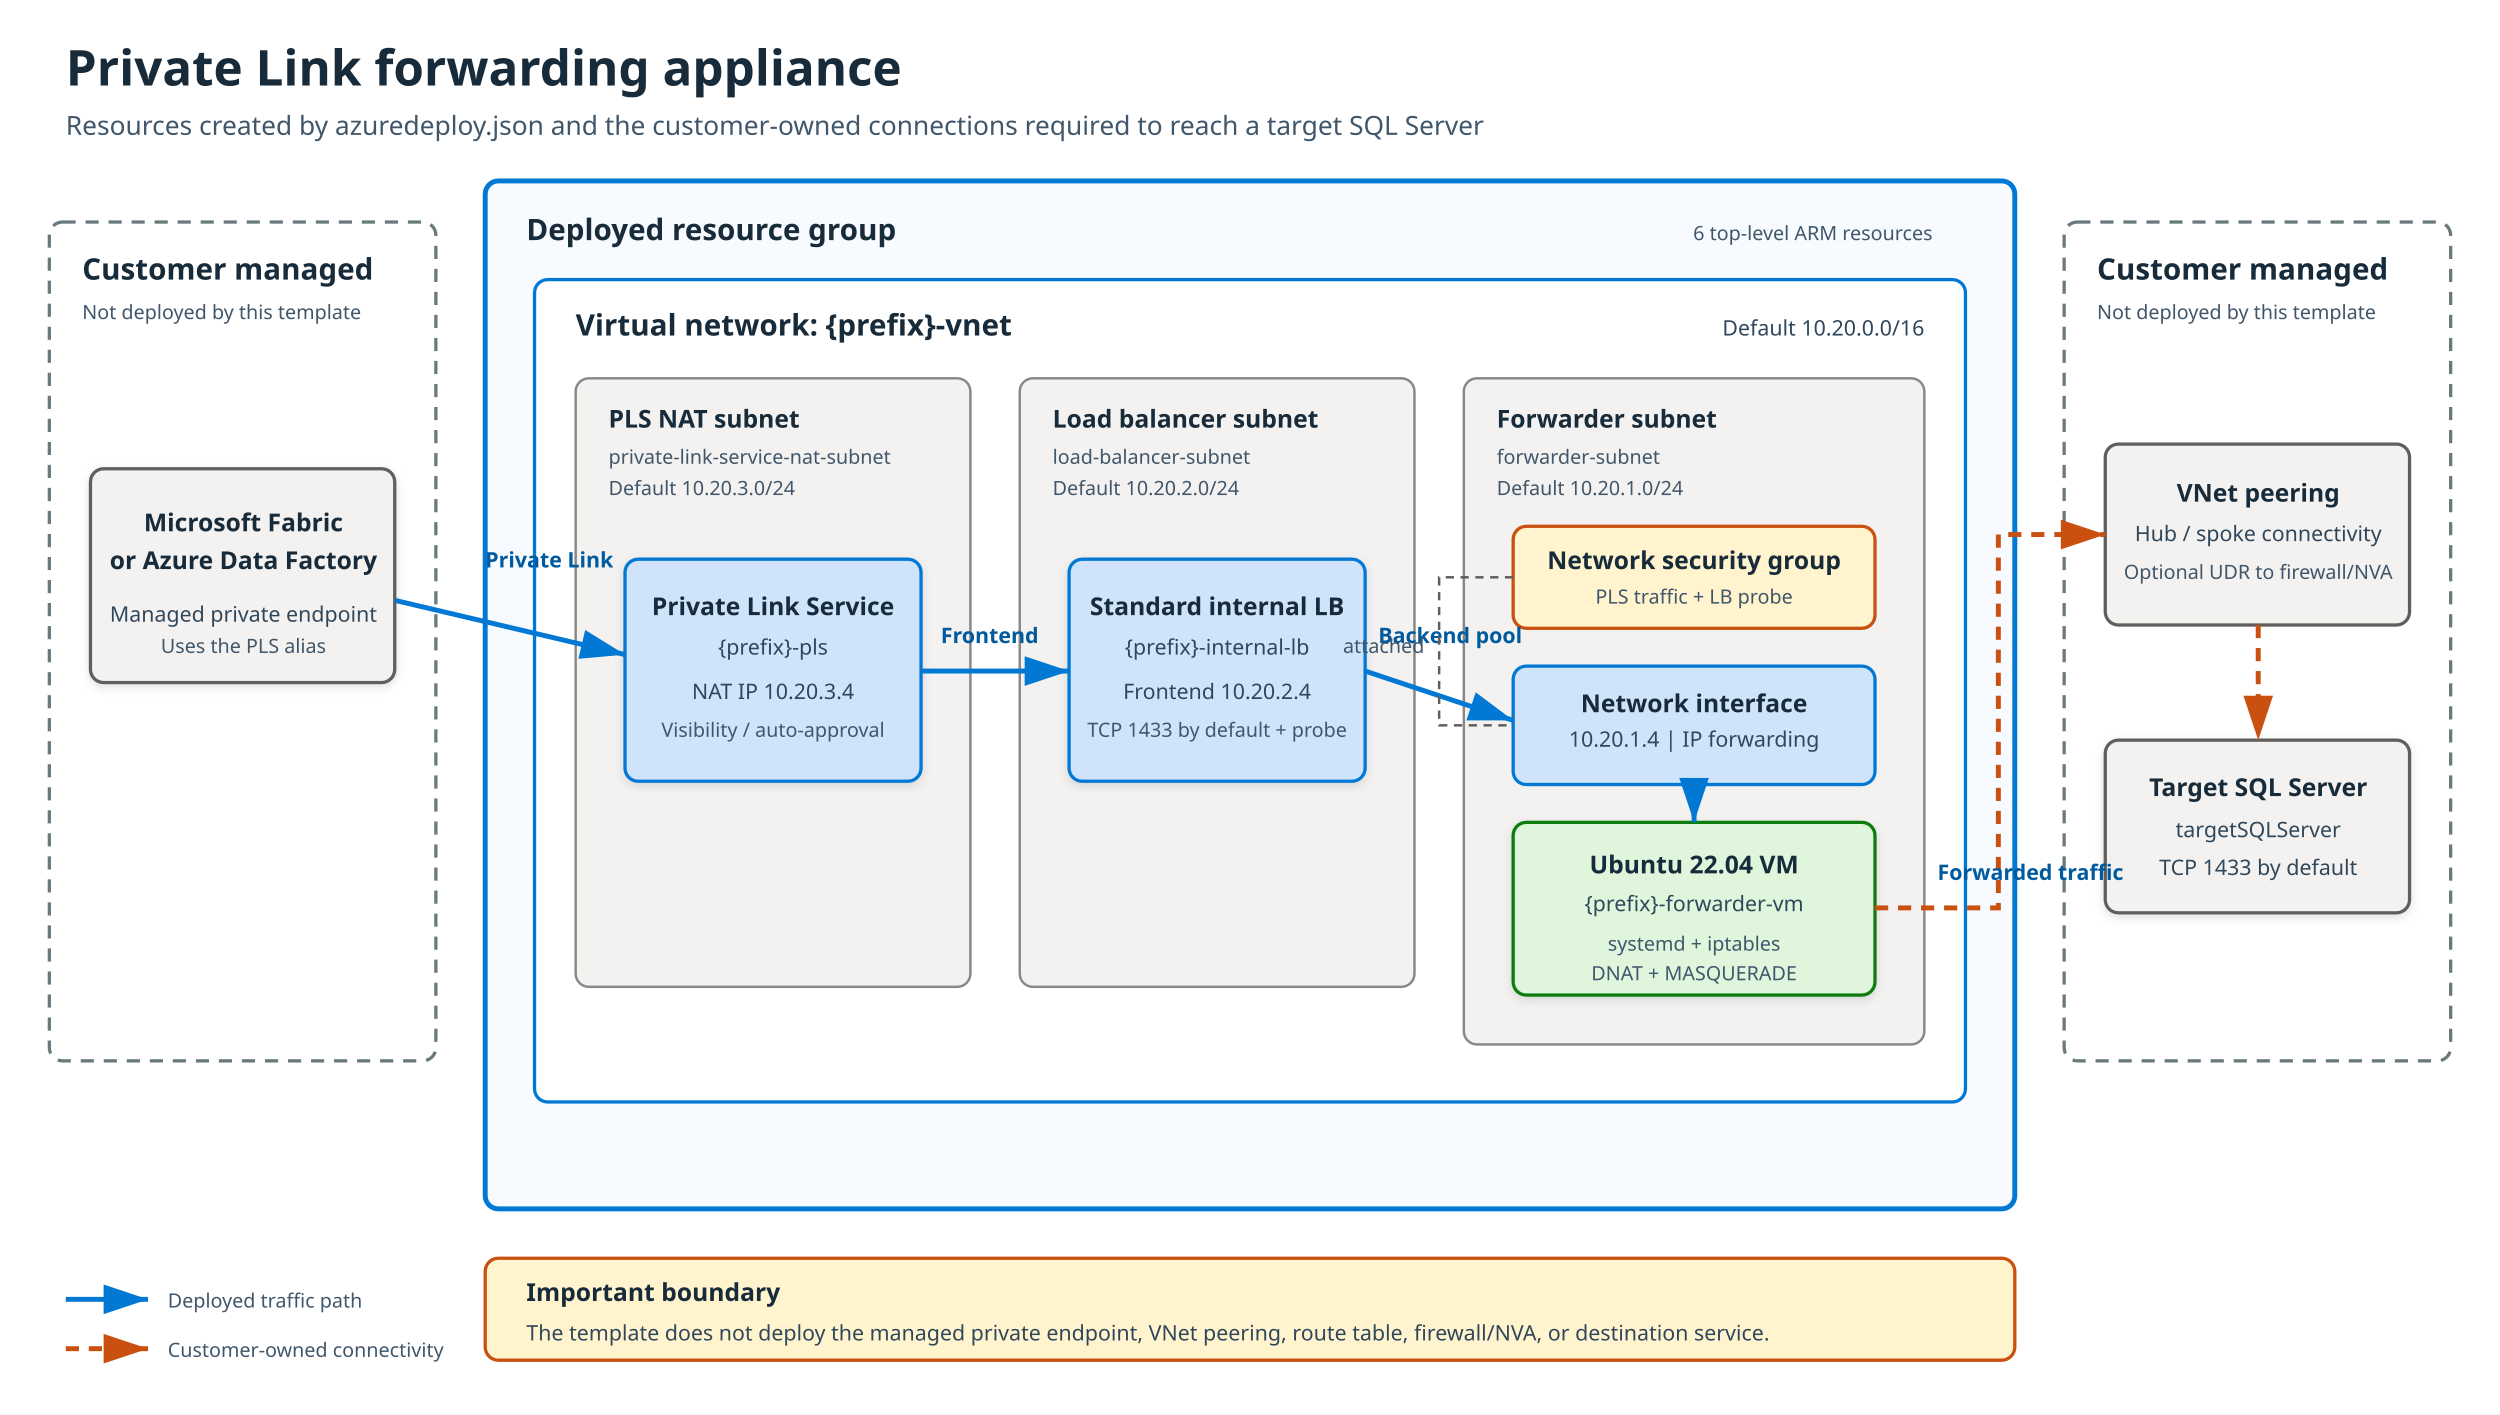
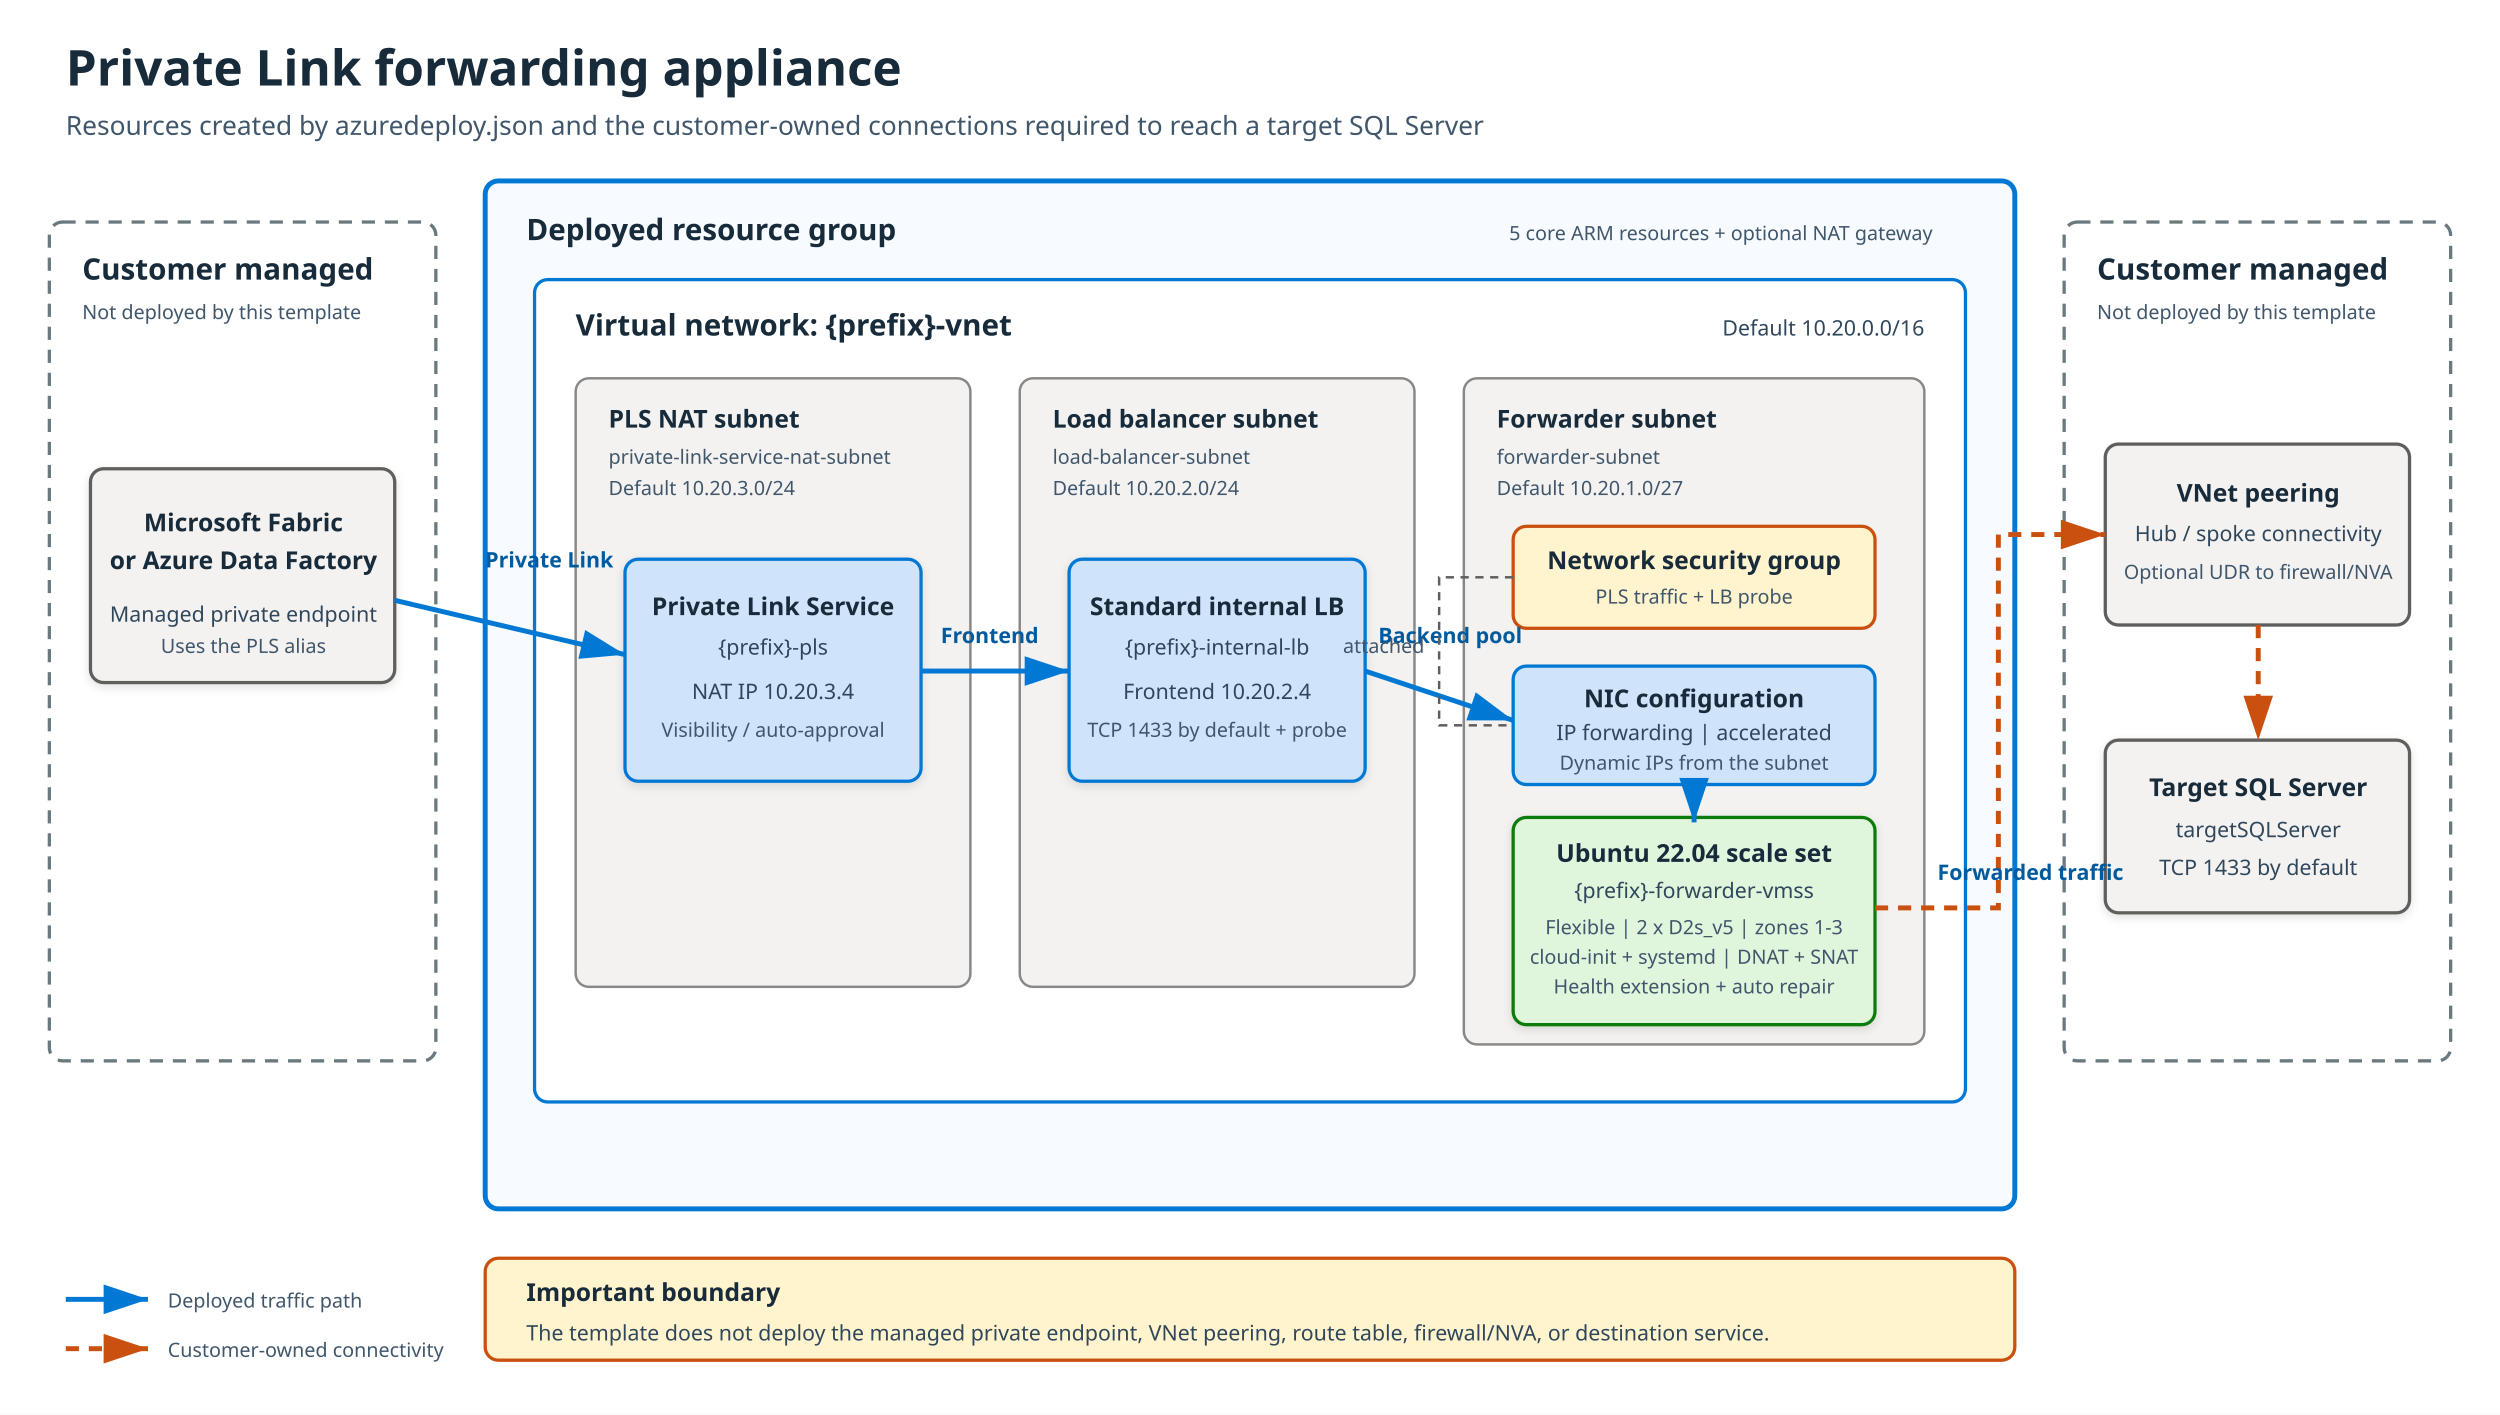
<svg xmlns="http://www.w3.org/2000/svg" width="1520" height="860" viewBox="0 0 1520 860" role="img" aria-labelledby="title description">
  <defs>
    <marker id="arrow-blue" markerWidth="10" markerHeight="10" refX="9" refY="3" orient="auto" markerUnits="strokeWidth">
      <path d="M0,0 L0,6 L9,3 z" fill="#0078d4" />
    </marker>
    <marker id="arrow-orange" markerWidth="10" markerHeight="10" refX="9" refY="3" orient="auto" markerUnits="strokeWidth">
      <path d="M0,0 L0,6 L9,3 z" fill="#ca5010" />
    </marker>
    <filter id="shadow" x="-10%" y="-10%" width="120%" height="120%">
      <feDropShadow dx="0" dy="2" stdDeviation="3" flood-color="#000000" flood-opacity="0.12" />
    </filter>
    <style>
      .title { font: 700 30px 'Segoe UI', sans-serif; fill: #172b3a; }
      .subtitle { font: 16px 'Segoe UI', sans-serif; fill: #40566b; }
      .section { font: 700 18px 'Segoe UI', sans-serif; fill: #172b3a; }
      .label { font: 600 15px 'Segoe UI', sans-serif; fill: #172b3a; }
      .detail { font: 13px 'Segoe UI', sans-serif; fill: #30475b; }
      .small { font: 12px 'Segoe UI', sans-serif; fill: #40566b; }
      .flow { font: 600 13px 'Segoe UI', sans-serif; fill: #005a9e; }
      .external { fill: #ffffff; stroke: #69797e; stroke-width: 2; stroke-dasharray: 8 6; }
      .resource-group { fill: #f7fbff; stroke: #0078d4; stroke-width: 3; }
      .vnet { fill: #ffffff; stroke: #0078d4; stroke-width: 2; }
      .subnet { fill: #f3f2f1; stroke: #8a8886; stroke-width: 1.5; }
      .network { fill: #cfe4fa; stroke: #0078d4; stroke-width: 2; }
      .compute { fill: #dff6dd; stroke: #107c10; stroke-width: 2; }
      .security { fill: #fff4ce; stroke: #ca5010; stroke-width: 2; }
      .customer { fill: #f3f2f1; stroke: #605e5c; stroke-width: 2; }
      .arrow { fill: none; stroke: #0078d4; stroke-width: 3; marker-end: url(#arrow-blue); }
      .customer-arrow { fill: none; stroke: #ca5010; stroke-width: 3; stroke-dasharray: 8 6; marker-end: url(#arrow-orange); }
      .association { fill: none; stroke: #605e5c; stroke-width: 1.5; stroke-dasharray: 5 4; }
    </style>
  </defs>
  <rect width="1520" height="860" fill="#ffffff" />
  <text x="40" y="52" class="title">Private Link forwarding appliance</text>
  <text x="40" y="82" class="subtitle">Resources created by azuredeploy.json and the customer-owned connections required to reach a target SQL Server</text>
  <rect x="30" y="135" width="235" height="510" rx="8" class="external" />
  <text x="50" y="170" class="section">Customer managed</text>
  <text x="50" y="194" class="small">Not deployed by this template</text>
  <rect x="55" y="285" width="185" height="130" rx="8" class="customer" filter="url(#shadow)" />
  <text x="148" y="323" text-anchor="middle" class="label">Microsoft Fabric</text>
  <text x="148" y="346" text-anchor="middle" class="label">or Azure Data Factory</text>
  <text x="148" y="378" text-anchor="middle" class="detail">Managed private endpoint</text>
  <text x="148" y="397" text-anchor="middle" class="small">Uses the PLS alias</text>
  <rect x="295" y="110" width="930" height="625" rx="8" class="resource-group" />
  <text x="320" y="146" class="section">Deployed resource group</text>
-   <text x="1175" y="146" text-anchor="end" class="small">6 top-level ARM resources</text>
+   <text x="1175" y="146" text-anchor="end" class="small">5 core ARM resources + optional NAT gateway</text>
  <rect x="325" y="170" width="870" height="500" rx="8" class="vnet" />
  <text x="350" y="204" class="section">Virtual network: {prefix}-vnet</text>
  <text x="1170" y="204" text-anchor="end" class="detail">Default 10.20.0.0/16</text>
  <rect x="350" y="230" width="240" height="370" rx="8" class="subnet" />
  <text x="370" y="260" class="label">PLS NAT subnet</text>
  <text x="370" y="282" class="small">private-link-service-nat-subnet</text>
  <text x="370" y="301" class="small">Default 10.20.3.0/24</text>
  <rect x="380" y="340" width="180" height="135" rx="8" class="network" filter="url(#shadow)" />
  <text x="470" y="374" text-anchor="middle" class="label">Private Link Service</text>
  <text x="470" y="398" text-anchor="middle" class="detail">{prefix}-pls</text>
  <text x="470" y="425" text-anchor="middle" class="detail">NAT IP 10.20.3.4</text>
  <text x="470" y="448" text-anchor="middle" class="small">Visibility / auto-approval</text>
  <rect x="620" y="230" width="240" height="370" rx="8" class="subnet" />
  <text x="640" y="260" class="label">Load balancer subnet</text>
  <text x="640" y="282" class="small">load-balancer-subnet</text>
  <text x="640" y="301" class="small">Default 10.20.2.0/24</text>
  <rect x="650" y="340" width="180" height="135" rx="8" class="network" filter="url(#shadow)" />
  <text x="740" y="374" text-anchor="middle" class="label">Standard internal LB</text>
  <text x="740" y="398" text-anchor="middle" class="detail">{prefix}-internal-lb</text>
  <text x="740" y="425" text-anchor="middle" class="detail">Frontend 10.20.2.4</text>
  <text x="740" y="448" text-anchor="middle" class="small">TCP 1433 by default + probe</text>
  <rect x="890" y="230" width="280" height="405" rx="8" class="subnet" />
  <text x="910" y="260" class="label">Forwarder subnet</text>
  <text x="910" y="282" class="small">forwarder-subnet</text>
-   <text x="910" y="301" class="small">Default 10.20.1.0/24</text>
+   <text x="910" y="301" class="small">Default 10.20.1.0/27</text>
  <rect x="920" y="320" width="220" height="62" rx="8" class="security" />
  <text x="1030" y="346" text-anchor="middle" class="label">Network security group</text>
  <text x="1030" y="367" text-anchor="middle" class="small">PLS traffic + LB probe</text>
  <rect x="920" y="405" width="220" height="72" rx="8" class="network" />
-   <text x="1030" y="433" text-anchor="middle" class="label">Network interface</text>
-   <text x="1030" y="454" text-anchor="middle" class="detail">10.20.1.4 | IP forwarding</text>
-   <rect x="920" y="500" width="220" height="105" rx="8" class="compute" filter="url(#shadow)" />
-   <text x="1030" y="531" text-anchor="middle" class="label">Ubuntu 22.04 VM</text>
-   <text x="1030" y="554" text-anchor="middle" class="detail">{prefix}-forwarder-vm</text>
-   <text x="1030" y="578" text-anchor="middle" class="small">systemd + iptables</text>
-   <text x="1030" y="596" text-anchor="middle" class="small">DNAT + MASQUERADE</text>
+   <text x="1030" y="430" text-anchor="middle" class="label">NIC configuration</text>
+   <text x="1030" y="450" text-anchor="middle" class="detail">IP forwarding | accelerated</text>
+   <text x="1030" y="468" text-anchor="middle" class="small">Dynamic IPs from the subnet</text>
+   <rect x="920" y="497" width="220" height="126" rx="8" class="compute" filter="url(#shadow)" />
+   <text x="1030" y="524" text-anchor="middle" class="label">Ubuntu 22.04 scale set</text>
+   <text x="1030" y="546" text-anchor="middle" class="detail">{prefix}-forwarder-vmss</text>
+   <text x="1030" y="568" text-anchor="middle" class="small">Flexible | 2 x D2s_v5 | zones 1-3</text>
+   <text x="1030" y="586" text-anchor="middle" class="small">cloud-init + systemd | DNAT + SNAT</text>
+   <text x="1030" y="604" text-anchor="middle" class="small">Health extension + auto repair</text>
  <path d="M240 365 L380 398" class="arrow" />
  <text x="295" y="345" class="flow">Private Link</text>
  <path d="M560 408 L650 408" class="arrow" />
  <text x="572" y="391" class="flow">Frontend</text>
  <path d="M830 408 L920 438" class="arrow" />
  <text x="838" y="391" class="flow">Backend pool</text>
  <path d="M1030 477 L1030 500" class="arrow" />
  <path d="M920 351 L875 351 L875 441 L920 441" class="association" />
  <text x="866" y="397" text-anchor="end" class="small">attached</text>
  <rect x="1255" y="135" width="235" height="510" rx="8" class="external" />
  <text x="1275" y="170" class="section">Customer managed</text>
  <text x="1275" y="194" class="small">Not deployed by this template</text>
  <rect x="1280" y="270" width="185" height="110" rx="8" class="customer" />
  <text x="1373" y="305" text-anchor="middle" class="label">VNet peering</text>
  <text x="1373" y="329" text-anchor="middle" class="detail">Hub / spoke connectivity</text>
  <text x="1373" y="352" text-anchor="middle" class="small">Optional UDR to firewall/NVA</text>
  <rect x="1280" y="450" width="185" height="105" rx="8" class="customer" filter="url(#shadow)" />
  <text x="1373" y="484" text-anchor="middle" class="label">Target SQL Server</text>
  <text x="1373" y="509" text-anchor="middle" class="detail">targetSQLServer</text>
  <text x="1373" y="532" text-anchor="middle" class="detail">TCP 1433 by default</text>
  <path d="M1140 552 L1215 552 L1215 325 L1280 325" class="customer-arrow" />
  <text x="1178" y="535" class="flow">Forwarded traffic</text>
  <path d="M1373 380 L1373 450" class="customer-arrow" />
  <rect x="295" y="765" width="930" height="62" rx="8" fill="#fff4ce" stroke="#ca5010" stroke-width="2" />
  <text x="320" y="791" class="label">Important boundary</text>
  <text x="320" y="815" class="detail">The template does not deploy the managed private endpoint, VNet peering, route table, firewall/NVA, or destination service.</text>
  <line x1="40" y1="790" x2="90" y2="790" class="arrow" />
  <text x="102" y="795" class="small">Deployed traffic path</text>
  <line x1="40" y1="820" x2="90" y2="820" class="customer-arrow" />
  <text x="102" y="825" class="small">Customer-owned connectivity</text>
</svg>
